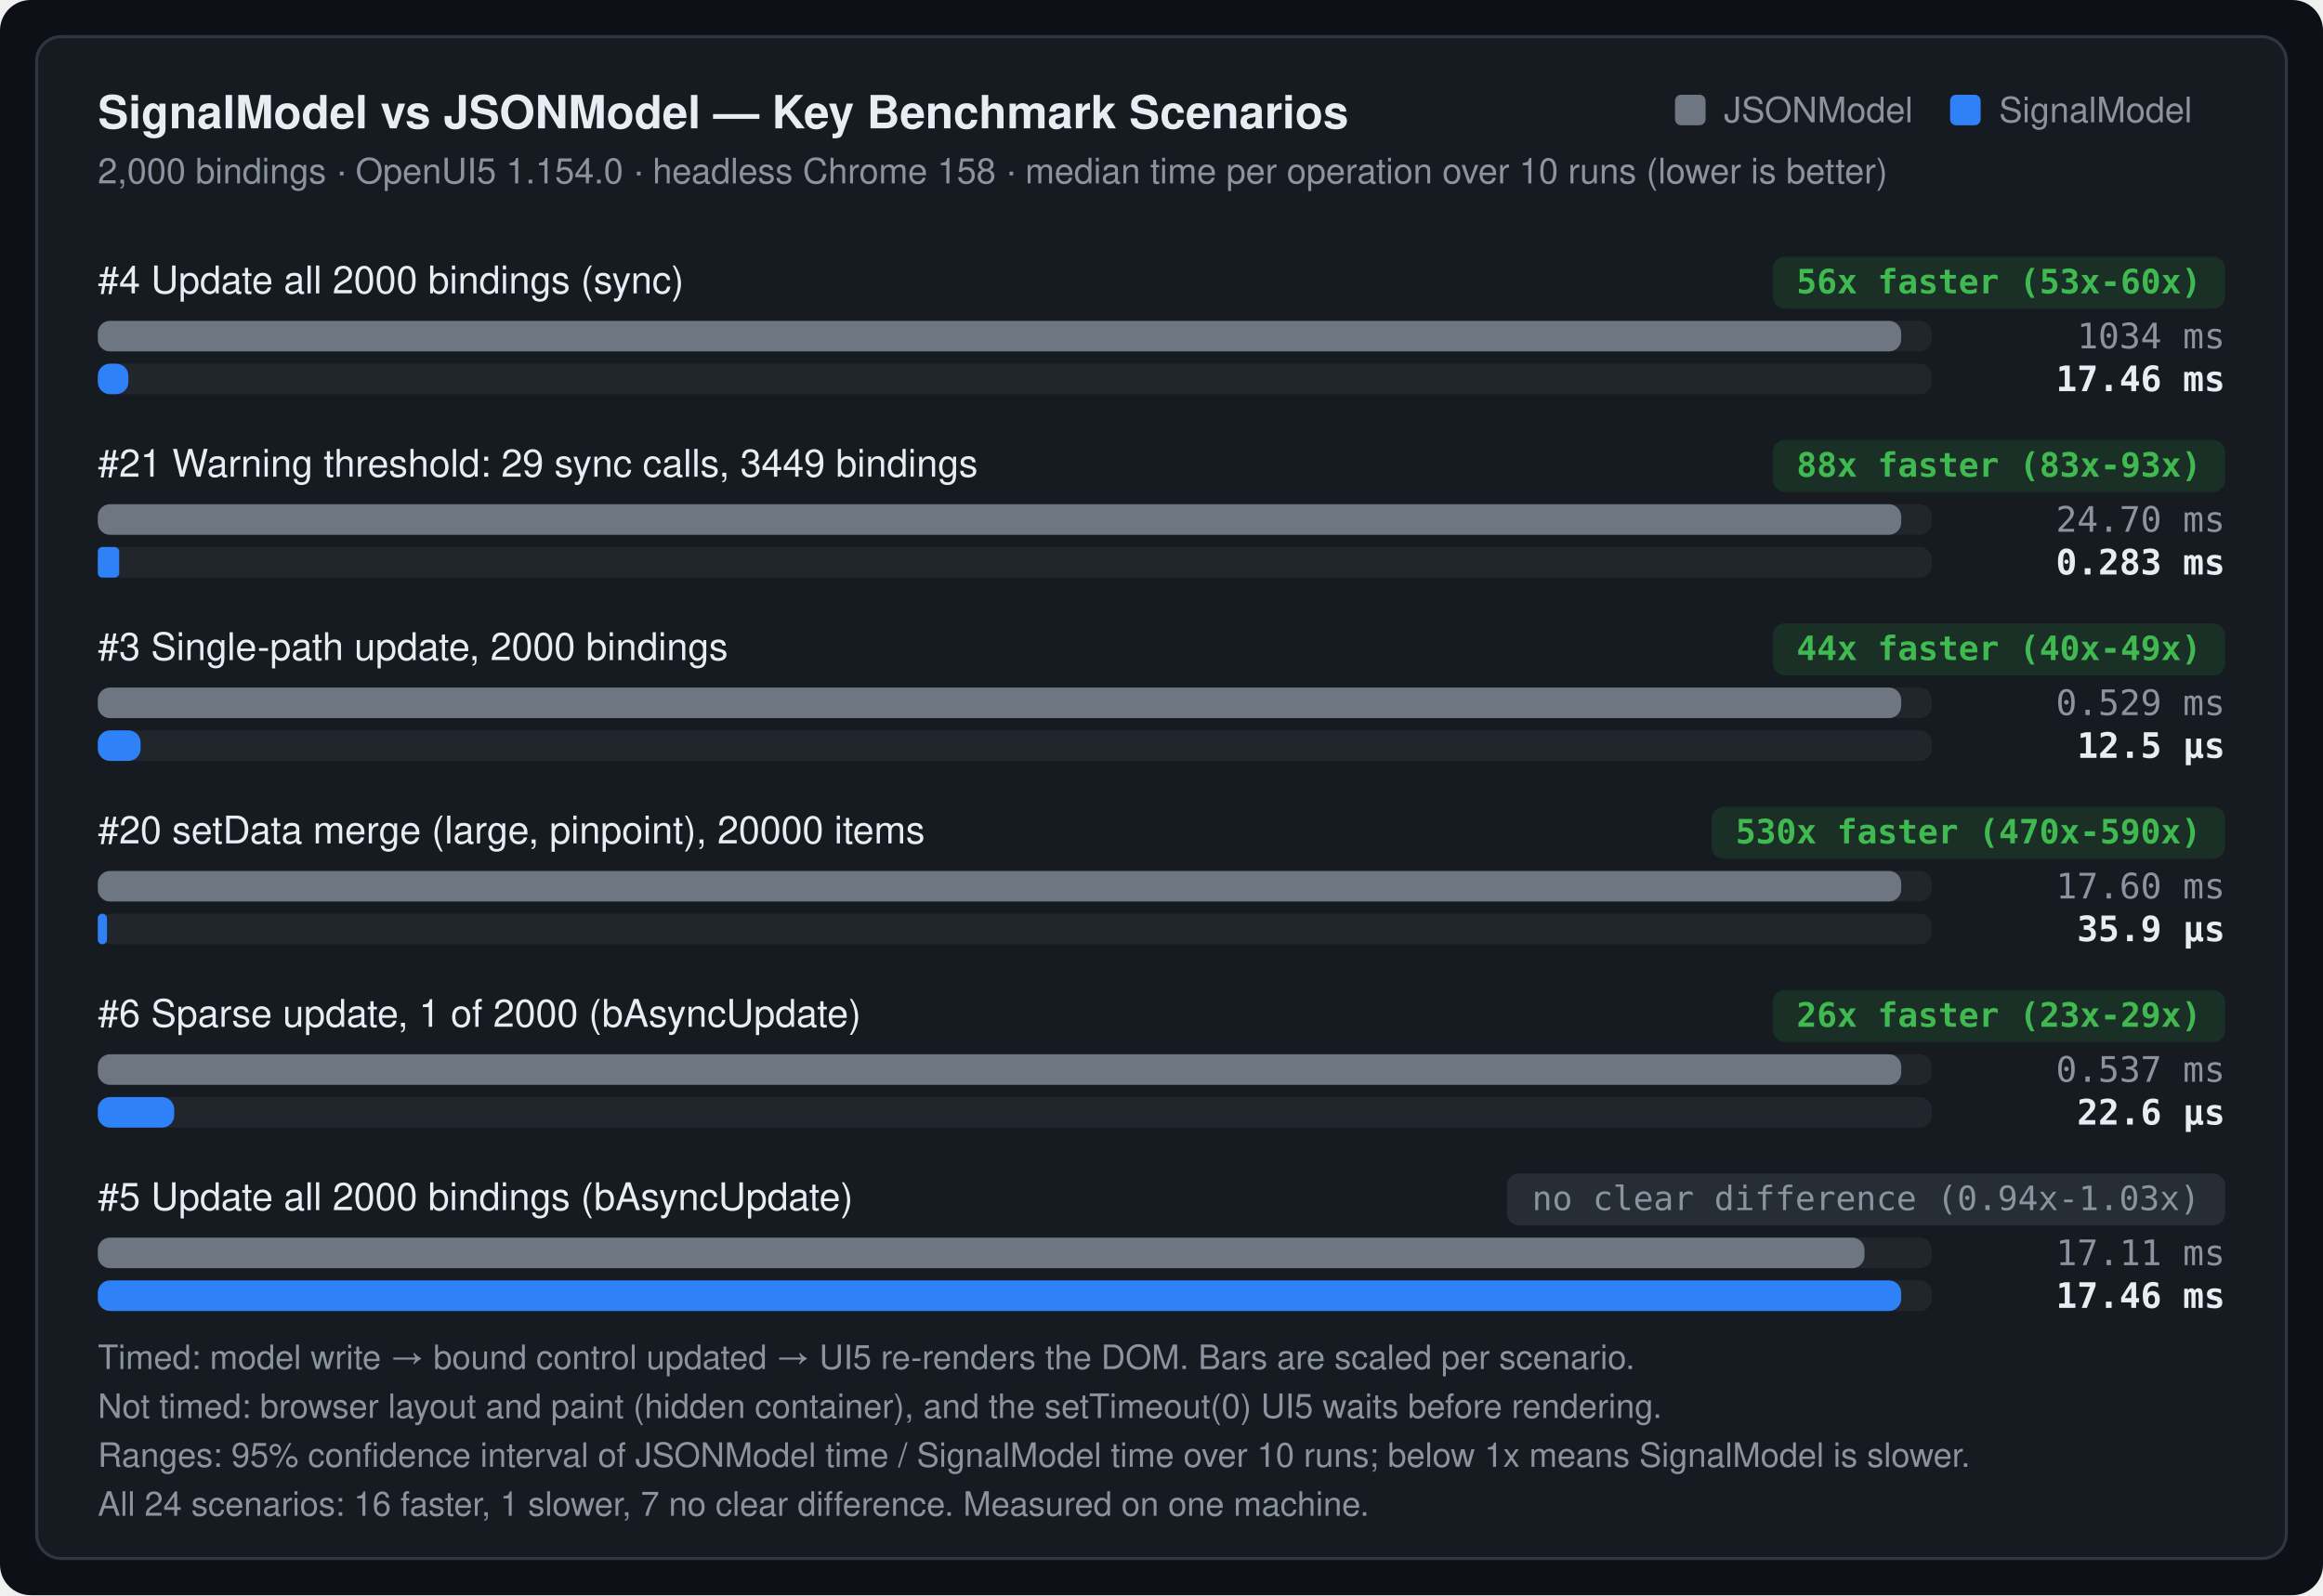
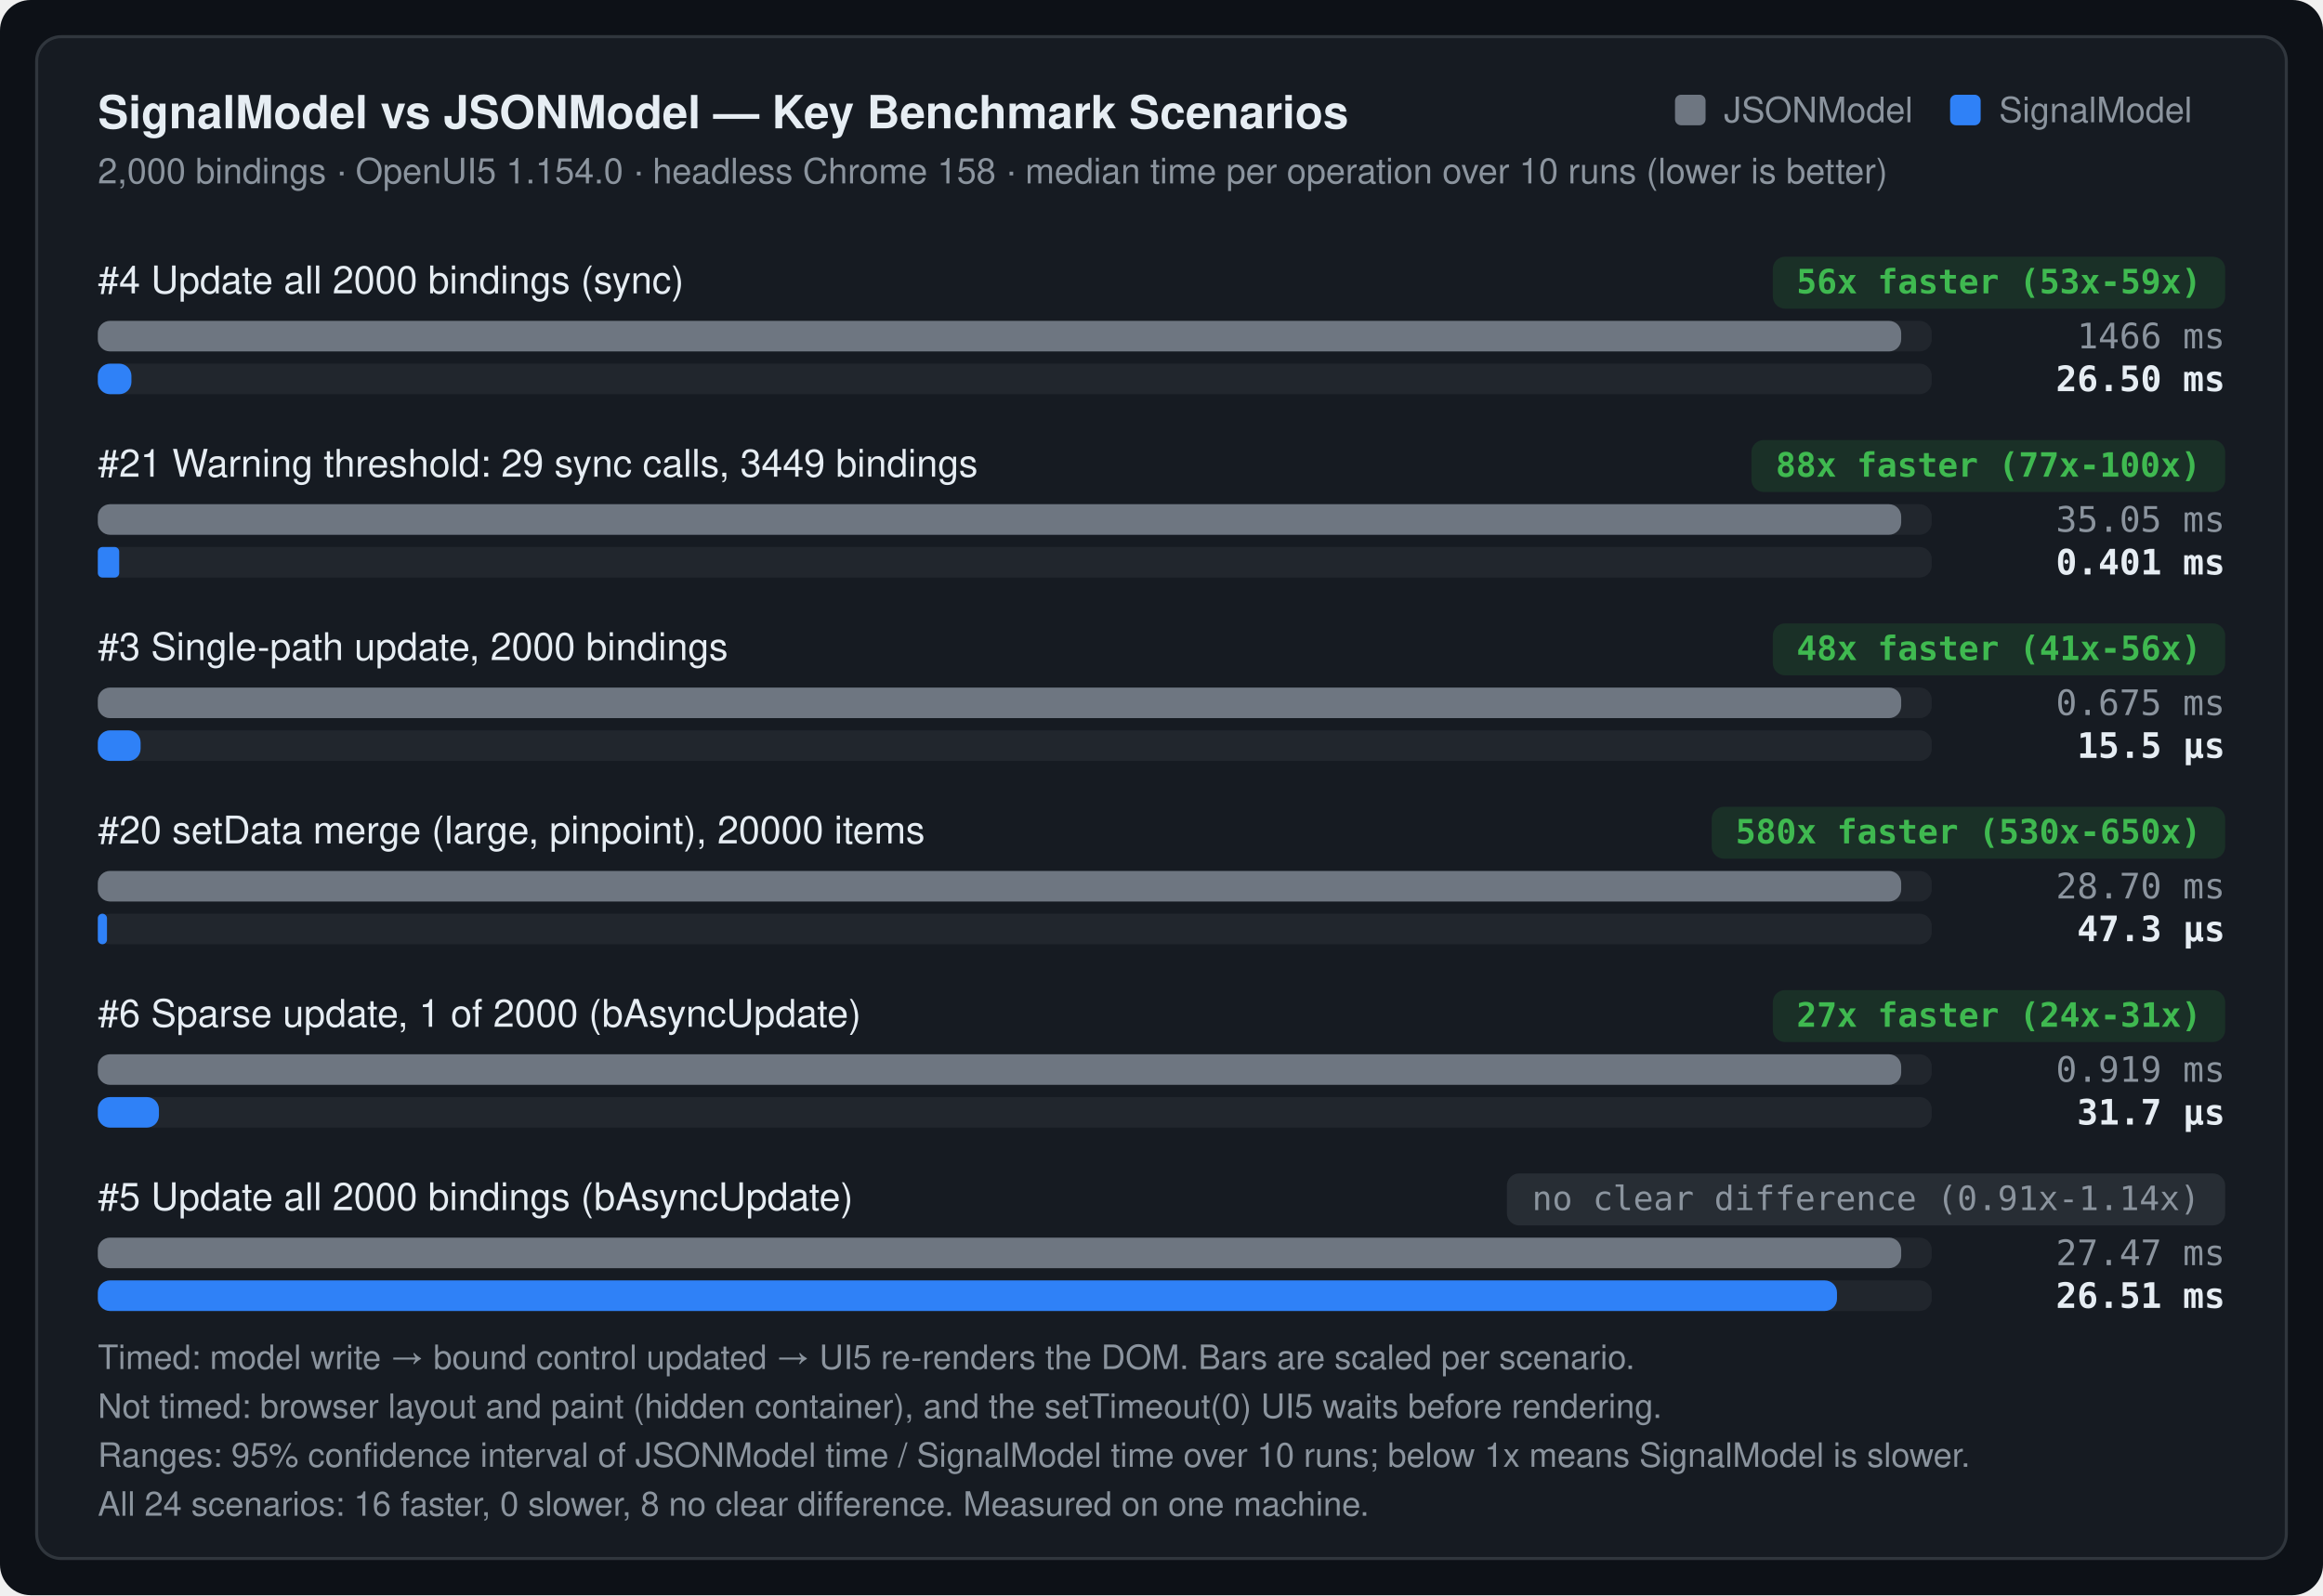
<svg xmlns="http://www.w3.org/2000/svg" viewBox="0 0 760 522" width="760" height="522" role="img" aria-labelledby="title desc">
  <style>
    .bg { fill: #0d1117; }
    .card { fill: #161b22; stroke: #30363d; stroke-width: 1; }
    .track { fill: #21262d; }
    .title { font: 600 15px -apple-system, BlinkMacSystemFont, "Segoe UI", Helvetica, Arial, sans-serif; fill: #e6edf3; }
    .sub { font: 400 11.5px -apple-system, BlinkMacSystemFont, "Segoe UI", Helvetica, Arial, sans-serif; fill: #8b949e; }
    .label { font: 500 12.5px -apple-system, BlinkMacSystemFont, "Segoe UI", Helvetica, Arial, sans-serif; fill: #e6edf3; }
    .val { font: 400 11.5px ui-monospace, SFMono-Regular, Menlo, Consolas, monospace; fill: #8b949e; }
    .val-sig { font: 600 11.5px ui-monospace, SFMono-Regular, Menlo, Consolas, monospace; fill: #e6edf3; }
    .badge-bg { fill: rgba(46, 160, 67, 0.16); }
    .badge-txt { font: 600 11px ui-monospace, SFMono-Regular, Menlo, Consolas, monospace; fill: #3fb950; }
    .badge-eq-bg { fill: rgba(139, 148, 158, 0.15); }
    .badge-eq-txt { font: 500 11px ui-monospace, SFMono-Regular, Menlo, Consolas, monospace; fill: #8b949e; }
    .bar-json { fill: #6e7681; }
    .bar-sig { fill: #2f81f7; }
    .foot { font: 400 11px -apple-system, BlinkMacSystemFont, "Segoe UI", Helvetica, Arial, sans-serif; fill: #8b949e; }
    @media (prefers-color-scheme: light) {
      .bg { fill: #ffffff; }
      .card { fill: #f6f8fa; stroke: #d0d7de; }
      .track { fill: #eaeef2; }
      .title { fill: #1f2328; }
      .sub { fill: #656d76; }
      .label { fill: #1f2328; }
      .val { fill: #656d76; }
      .val-sig { fill: #1f2328; }
      .badge-bg { fill: rgba(26, 127, 55, 0.12); }
      .badge-txt { fill: #1a7f37; }
      .badge-eq-bg { fill: rgba(101, 109, 118, 0.12); }
      .badge-eq-txt { fill: #656d76; }
      .bar-json { fill: #8c959f; }
      .bar-sig { fill: #0969da; }
      .foot { fill: #656d76; }
    }
  </style>
  <rect class="bg" width="760" height="522" rx="10" />
  <rect class="card" x="12" y="12" width="736" height="498" rx="8" />
  <text class="title" x="32" y="42">SignalModel vs JSONModel — Key Benchmark Scenarios</text>
  <text class="sub" x="32" y="60">2,000 bindings · OpenUI5 1.154.0 · headless Chrome 158 · median time per operation over 10 runs (lower is better)</text>
  <rect class="bar-json" x="548" y="31" width="10" height="10" rx="2" />
  <text class="sub" x="564" y="40">JSONModel</text>
  <rect class="bar-sig" x="638" y="31" width="10" height="10" rx="2" />
  <text class="sub" x="654" y="40">SignalModel</text>
  <g transform="translate(32, 84)">
    <text class="label" x="0" y="12">#4 Update all 2000 bindings (sync)</text>
    <rect class="badge-bg" x="548" y="0" width="148" height="17" rx="4" />
-     <text class="badge-txt" x="622" y="12" text-anchor="middle">56x faster (53x-60x)</text>
+     <text class="badge-txt" x="622" y="12" text-anchor="middle">56x faster (53x-59x)</text>
    <rect class="track" x="0" y="21" width="600" height="10" rx="4" />
    <rect class="bar-json" x="0" y="21" width="590" height="10" rx="4" />
-     <text class="val" x="696" y="30" text-anchor="end">1034 ms</text>
+     <text class="val" x="696" y="30" text-anchor="end">1466 ms</text>
    <rect class="track" x="0" y="35" width="600" height="10" rx="4" />
-     <rect class="bar-sig" x="0" y="35" width="10" height="10" rx="4" />
-     <text class="val-sig" x="696" y="44" text-anchor="end">17.46 ms</text>
+     <rect class="bar-sig" x="0" y="35" width="11" height="10" rx="4" />
+     <text class="val-sig" x="696" y="44" text-anchor="end">26.50 ms</text>
  </g>
  <g transform="translate(32, 144)">
    <text class="label" x="0" y="12">#21 Warning threshold: 29 sync calls, 3449 bindings</text>
-     <rect class="badge-bg" x="548" y="0" width="148" height="17" rx="4" />
-     <text class="badge-txt" x="622" y="12" text-anchor="middle">88x faster (83x-93x)</text>
+     <rect class="badge-bg" x="541" y="0" width="155" height="17" rx="4" />
+     <text class="badge-txt" x="618.5" y="12" text-anchor="middle">88x faster (77x-100x)</text>
    <rect class="track" x="0" y="21" width="600" height="10" rx="4" />
    <rect class="bar-json" x="0" y="21" width="590" height="10" rx="4" />
-     <text class="val" x="696" y="30" text-anchor="end">24.70 ms</text>
+     <text class="val" x="696" y="30" text-anchor="end">35.05 ms</text>
    <rect class="track" x="0" y="35" width="600" height="10" rx="4" />
    <rect class="bar-sig" x="0" y="35" width="7" height="10" rx="1.5" />
-     <text class="val-sig" x="696" y="44" text-anchor="end">0.283 ms</text>
+     <text class="val-sig" x="696" y="44" text-anchor="end">0.401 ms</text>
  </g>
  <g transform="translate(32, 204)">
    <text class="label" x="0" y="12">#3 Single-path update, 2000 bindings</text>
    <rect class="badge-bg" x="548" y="0" width="148" height="17" rx="4" />
-     <text class="badge-txt" x="622" y="12" text-anchor="middle">44x faster (40x-49x)</text>
+     <text class="badge-txt" x="622" y="12" text-anchor="middle">48x faster (41x-56x)</text>
    <rect class="track" x="0" y="21" width="600" height="10" rx="4" />
    <rect class="bar-json" x="0" y="21" width="590" height="10" rx="4" />
-     <text class="val" x="696" y="30" text-anchor="end">0.529 ms</text>
+     <text class="val" x="696" y="30" text-anchor="end">0.675 ms</text>
    <rect class="track" x="0" y="35" width="600" height="10" rx="4" />
    <rect class="bar-sig" x="0" y="35" width="14" height="10" rx="4" />
-     <text class="val-sig" x="696" y="44" text-anchor="end">12.5 µs</text>
+     <text class="val-sig" x="696" y="44" text-anchor="end">15.5 µs</text>
  </g>
  <g transform="translate(32, 264)">
    <text class="label" x="0" y="12">#20 setData merge (large, pinpoint), 20000 items</text>
    <rect class="badge-bg" x="528" y="0" width="168" height="17" rx="4" />
-     <text class="badge-txt" x="612" y="12" text-anchor="middle">530x faster (470x-590x)</text>
+     <text class="badge-txt" x="612" y="12" text-anchor="middle">580x faster (530x-650x)</text>
    <rect class="track" x="0" y="21" width="600" height="10" rx="4" />
    <rect class="bar-json" x="0" y="21" width="590" height="10" rx="4" />
-     <text class="val" x="696" y="30" text-anchor="end">17.60 ms</text>
+     <text class="val" x="696" y="30" text-anchor="end">28.70 ms</text>
    <rect class="track" x="0" y="35" width="600" height="10" rx="4" />
    <rect class="bar-sig" x="0" y="35" width="3" height="10" rx="1.5" />
-     <text class="val-sig" x="696" y="44" text-anchor="end">35.9 µs</text>
+     <text class="val-sig" x="696" y="44" text-anchor="end">47.3 µs</text>
  </g>
  <g transform="translate(32, 324)">
    <text class="label" x="0" y="12">#6 Sparse update, 1 of 2000 (bAsyncUpdate)</text>
    <rect class="badge-bg" x="548" y="0" width="148" height="17" rx="4" />
-     <text class="badge-txt" x="622" y="12" text-anchor="middle">26x faster (23x-29x)</text>
+     <text class="badge-txt" x="622" y="12" text-anchor="middle">27x faster (24x-31x)</text>
    <rect class="track" x="0" y="21" width="600" height="10" rx="4" />
    <rect class="bar-json" x="0" y="21" width="590" height="10" rx="4" />
-     <text class="val" x="696" y="30" text-anchor="end">0.537 ms</text>
+     <text class="val" x="696" y="30" text-anchor="end">0.919 ms</text>
    <rect class="track" x="0" y="35" width="600" height="10" rx="4" />
-     <rect class="bar-sig" x="0" y="35" width="25" height="10" rx="4" />
-     <text class="val-sig" x="696" y="44" text-anchor="end">22.6 µs</text>
+     <rect class="bar-sig" x="0" y="35" width="20" height="10" rx="4" />
+     <text class="val-sig" x="696" y="44" text-anchor="end">31.7 µs</text>
  </g>
  <g transform="translate(32, 384)">
    <text class="label" x="0" y="12">#5 Update all 2000 bindings (bAsyncUpdate)</text>
    <rect class="badge-eq-bg" x="461" y="0" width="235" height="17" rx="4" />
-     <text class="badge-eq-txt" x="578.5" y="12" text-anchor="middle">no clear difference (0.94x-1.03x)</text>
+     <text class="badge-eq-txt" x="578.5" y="12" text-anchor="middle">no clear difference (0.91x-1.14x)</text>
    <rect class="track" x="0" y="21" width="600" height="10" rx="4" />
-     <rect class="bar-json" x="0" y="21" width="578" height="10" rx="4" />
-     <text class="val" x="696" y="30" text-anchor="end">17.11 ms</text>
+     <rect class="bar-json" x="0" y="21" width="590" height="10" rx="4" />
+     <text class="val" x="696" y="30" text-anchor="end">27.47 ms</text>
    <rect class="track" x="0" y="35" width="600" height="10" rx="4" />
-     <rect class="bar-sig" x="0" y="35" width="590" height="10" rx="4" />
-     <text class="val-sig" x="696" y="44" text-anchor="end">17.46 ms</text>
+     <rect class="bar-sig" x="0" y="35" width="569" height="10" rx="4" />
+     <text class="val-sig" x="696" y="44" text-anchor="end">26.51 ms</text>
  </g>
  <text class="foot" x="32" y="448">Timed: model write → bound control updated → UI5 re-renders the DOM. Bars are scaled per scenario.</text>
  <text class="foot" x="32" y="464">Not timed: browser layout and paint (hidden container), and the setTimeout(0) UI5 waits before rendering.</text>
  <text class="foot" x="32" y="480">Ranges: 95% confidence interval of JSONModel time / SignalModel time over 10 runs; below 1x means SignalModel is slower.</text>
-   <text class="foot" x="32" y="496">All 24 scenarios: 16 faster, 1 slower, 7 no clear difference. Measured on one machine.</text>
+   <text class="foot" x="32" y="496">All 24 scenarios: 16 faster, 0 slower, 8 no clear difference. Measured on one machine.</text>
</svg>
